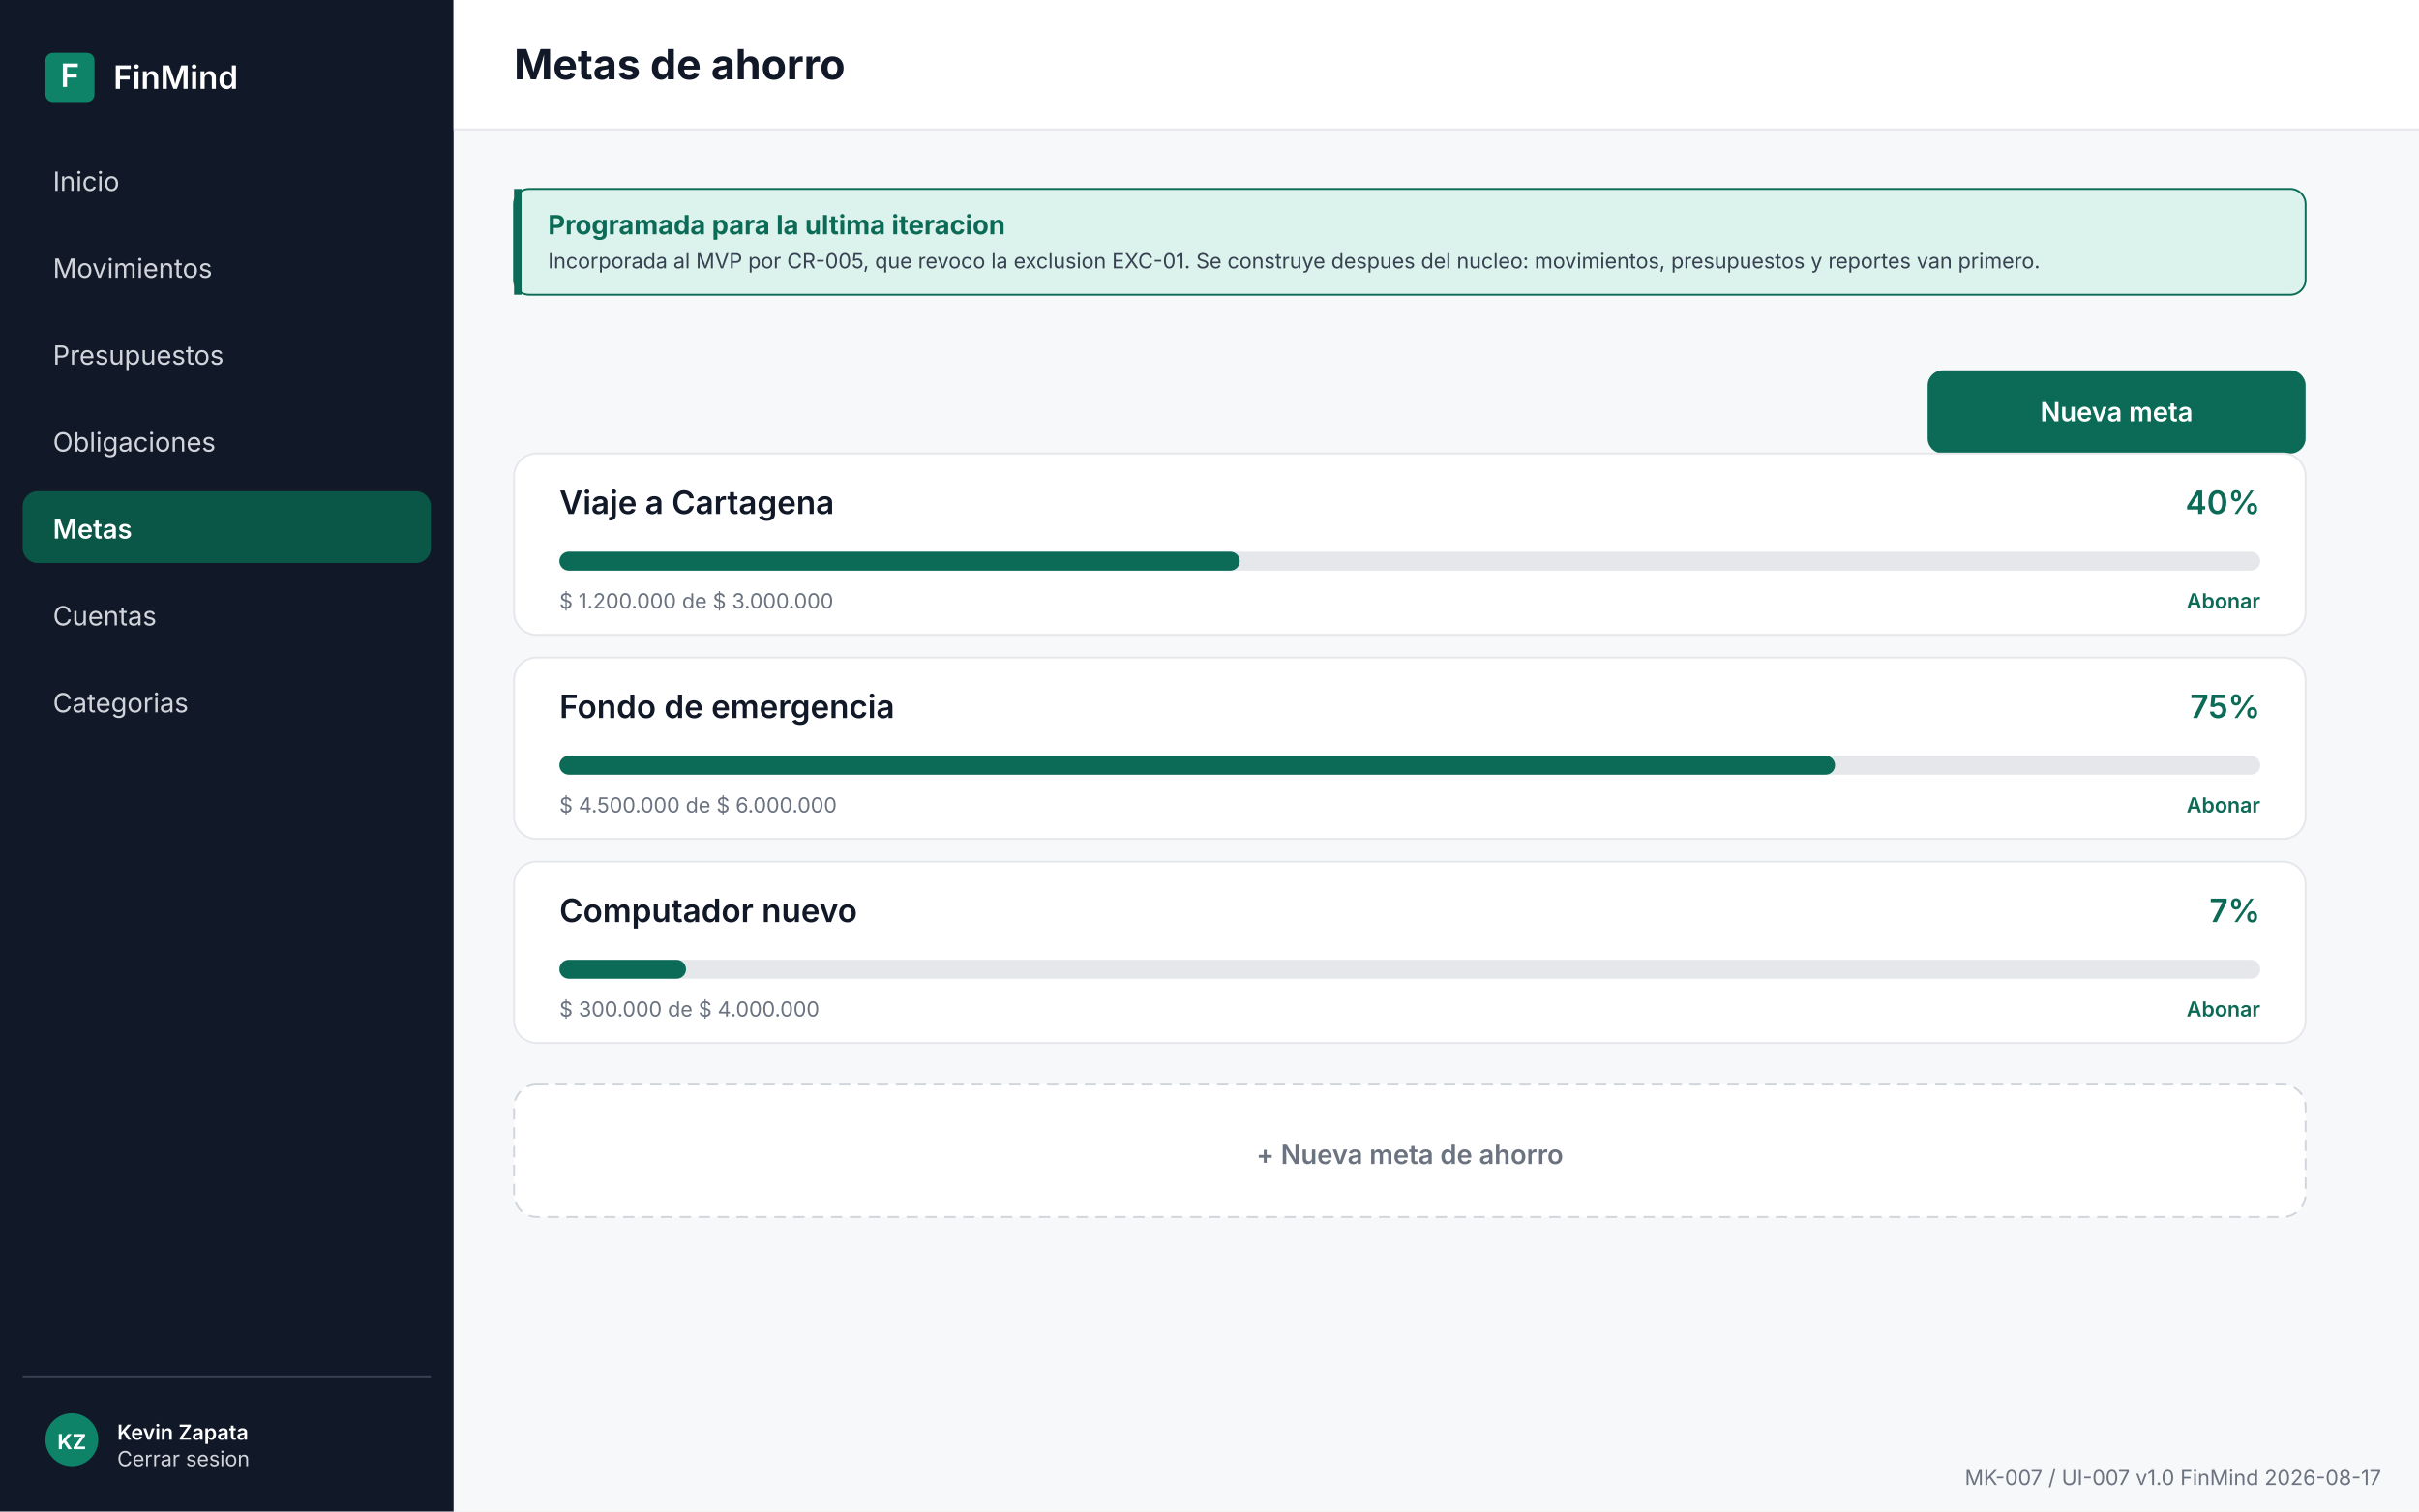
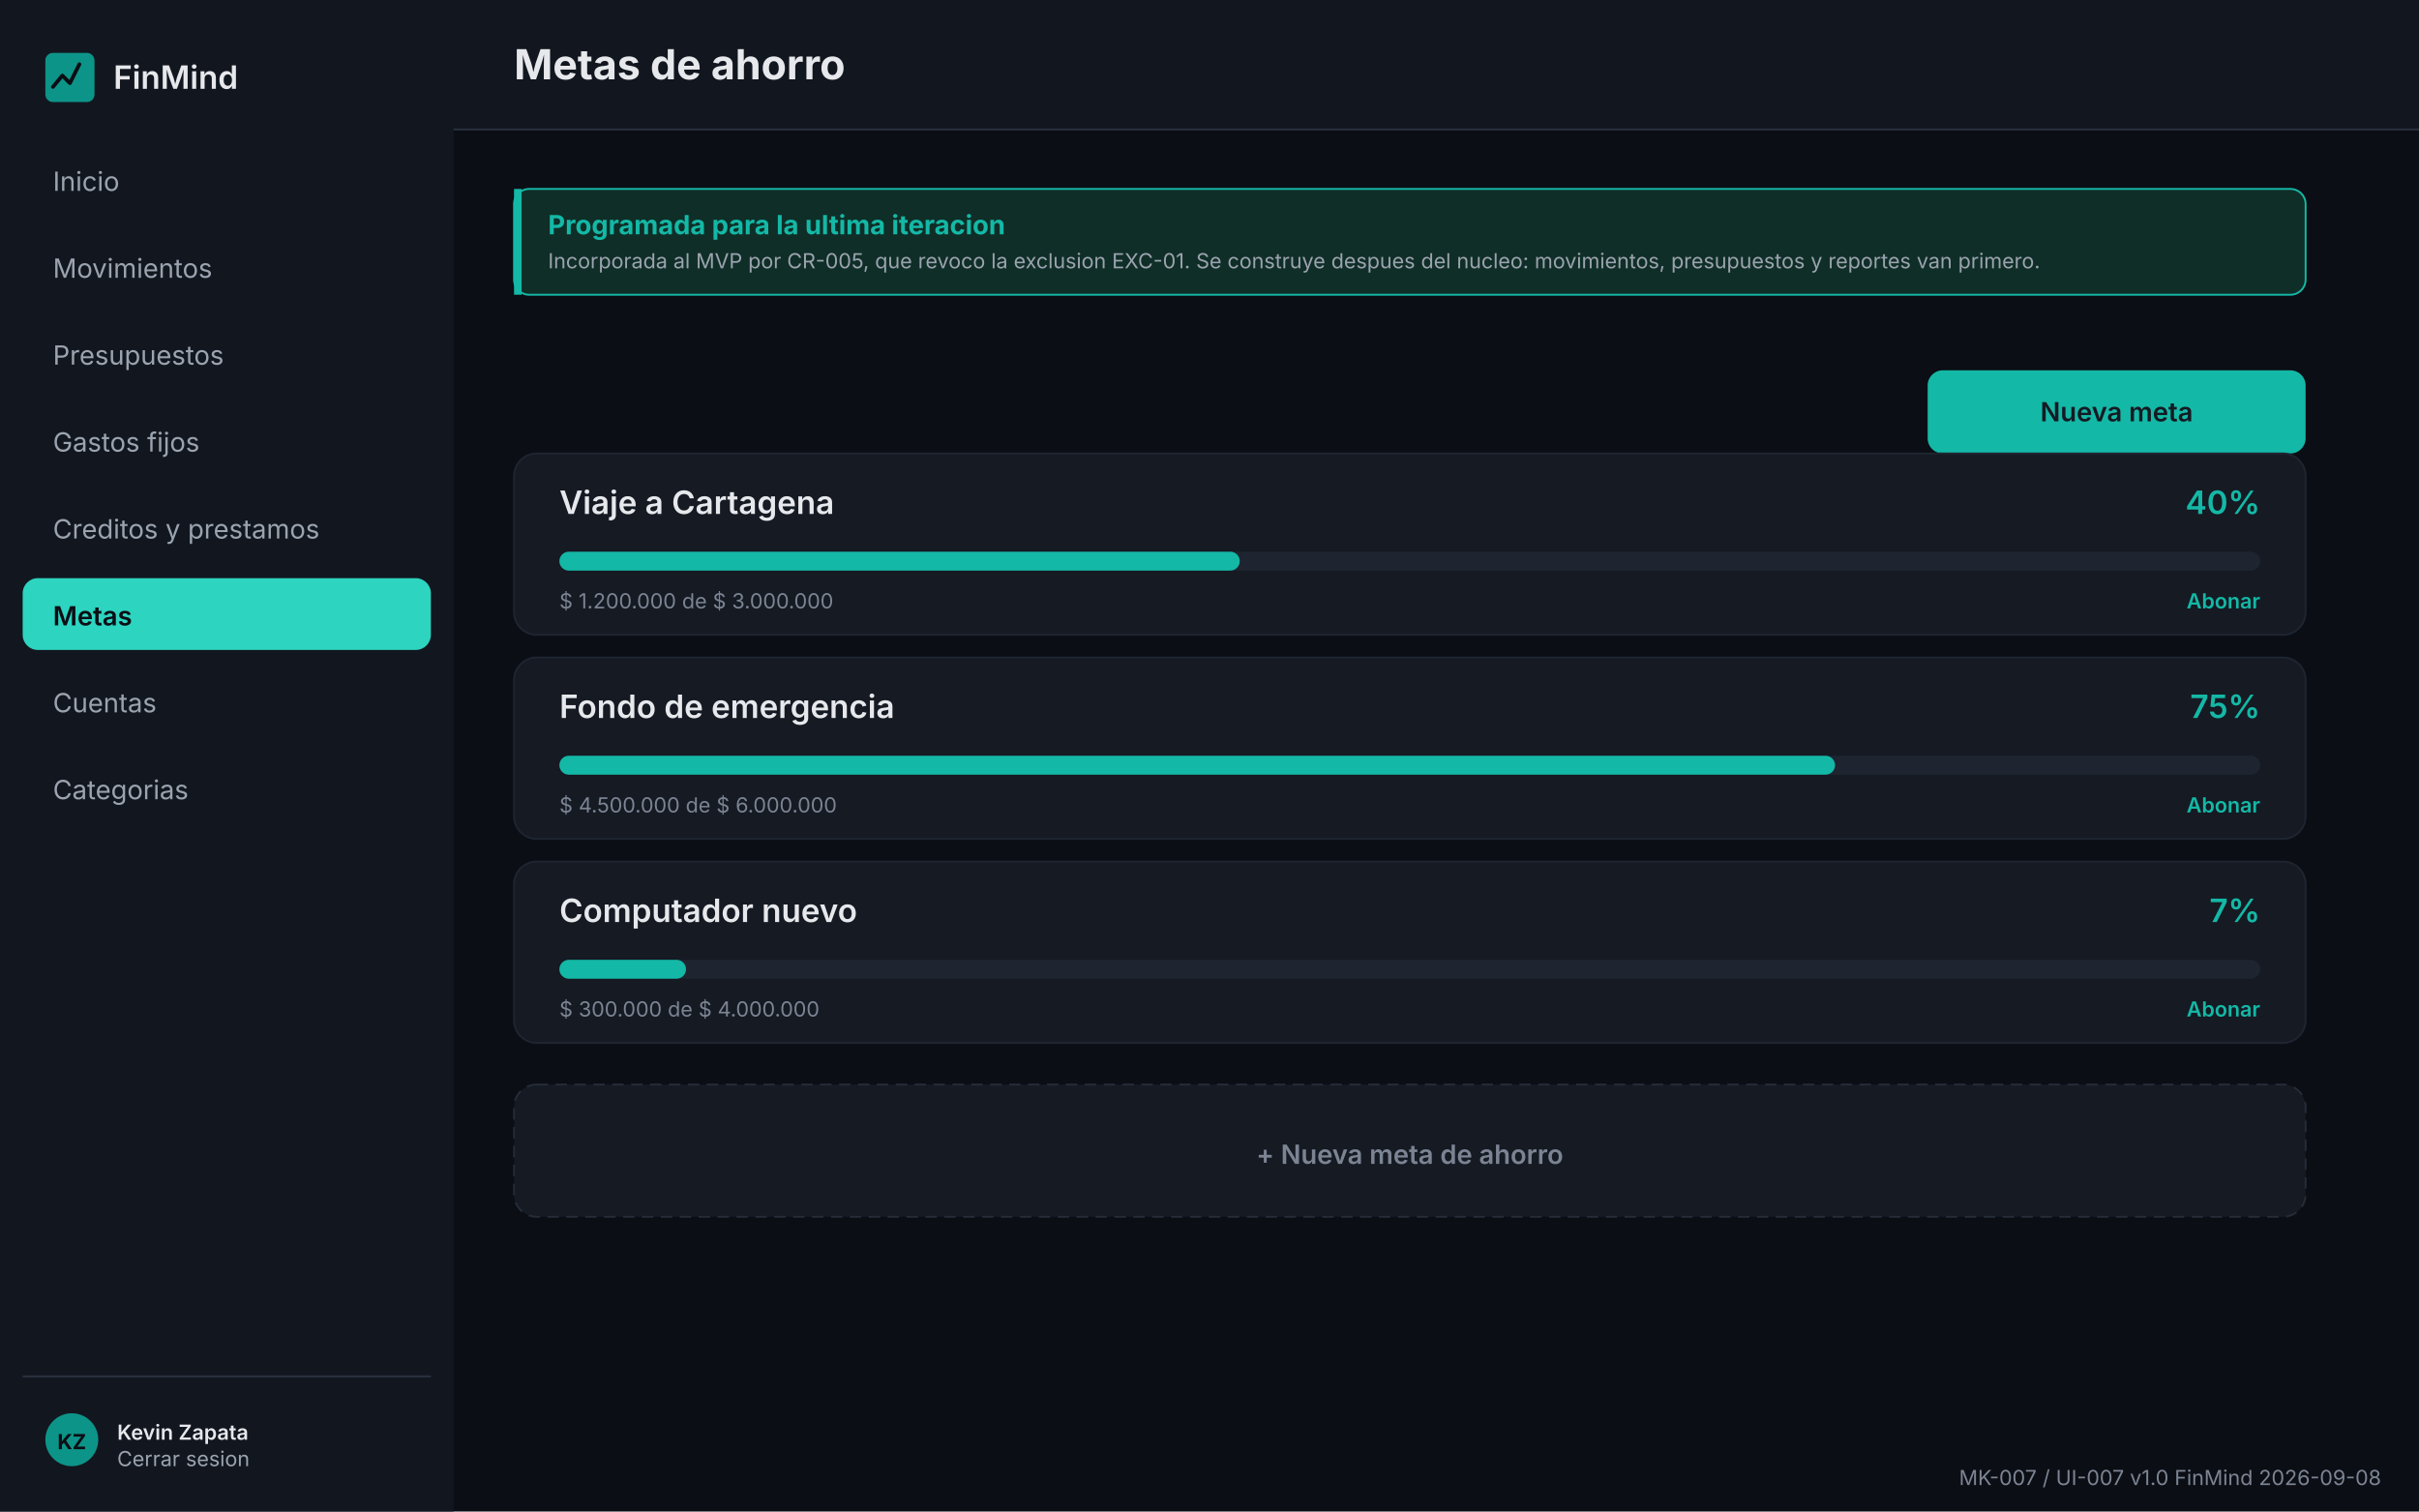
<svg xmlns="http://www.w3.org/2000/svg" viewBox="0 0 1280 800" width="1280" height="800" role="img" aria-labelledby="t d">
-   <rect x="0" y="0" width="1280" height="800" rx="0" fill="#F7F8FA" />
-   <rect x="0" y="0" width="240" height="800" rx="0" fill="#111827" />
-   <rect x="24" y="28" width="26" height="26" rx="4" fill="#0E8368" />
-   <text x="37" y="46" font-family="Inter, 'Segoe UI', system-ui, sans-serif" font-size="17" font-weight="600" fill="#FFFFFF" text-anchor="middle">F</text>
-   <text x="60" y="47" font-family="Inter, 'Segoe UI', system-ui, sans-serif" font-size="17" font-weight="600" fill="#FFFFFF" text-anchor="start">FinMind</text>
-   <text x="28" y="101" font-family="Inter, 'Segoe UI', system-ui, sans-serif" font-size="14" font-weight="400" fill="#D1D5DB" text-anchor="start">Inicio</text>
-   <text x="28" y="147" font-family="Inter, 'Segoe UI', system-ui, sans-serif" font-size="14" font-weight="400" fill="#D1D5DB" text-anchor="start">Movimientos</text>
-   <text x="28" y="193" font-family="Inter, 'Segoe UI', system-ui, sans-serif" font-size="14" font-weight="400" fill="#D1D5DB" text-anchor="start">Presupuestos</text>
-   <text x="28" y="239" font-family="Inter, 'Segoe UI', system-ui, sans-serif" font-size="14" font-weight="400" fill="#D1D5DB" text-anchor="start">Obligaciones</text>
-   <rect x="12" y="260" width="216" height="38" rx="8" fill="#0A5647" />
-   <text x="28" y="285" font-family="Inter, 'Segoe UI', system-ui, sans-serif" font-size="14" font-weight="600" fill="#FFFFFF" text-anchor="start">Metas</text>
-   <text x="28" y="331" font-family="Inter, 'Segoe UI', system-ui, sans-serif" font-size="14" font-weight="400" fill="#D1D5DB" text-anchor="start">Cuentas</text>
-   <text x="28" y="377" font-family="Inter, 'Segoe UI', system-ui, sans-serif" font-size="14" font-weight="400" fill="#D1D5DB" text-anchor="start">Categorias</text>
-   <rect x="12" y="728" width="216" height="1" rx="0" fill="#374151" />
-   <rect x="24" y="748" width="28" height="28" rx="14" fill="#0E8368" />
-   <text x="38" y="767" font-family="Inter, 'Segoe UI', system-ui, sans-serif" font-size="11" font-weight="700" fill="#FFFFFF" text-anchor="middle">KZ</text>
-   <text x="62" y="762" font-family="Inter, 'Segoe UI', system-ui, sans-serif" font-size="11" font-weight="600" fill="#FFFFFF" text-anchor="start">Kevin Zapata</text>
-   <text x="62" y="776" font-family="Inter, 'Segoe UI', system-ui, sans-serif" font-size="11" font-weight="400" fill="#D1D5DB" text-anchor="start">Cerrar sesion</text>
-   <rect x="240" y="0" width="1040" height="68" rx="0" fill="#FFFFFF" />
-   <rect x="240" y="68" width="1040" height="1" rx="0" fill="#E5E7EB" />
-   <text x="272" y="42" font-family="Inter, 'Segoe UI', system-ui, sans-serif" font-size="22" font-weight="700" fill="#111827" text-anchor="start">Metas de ahorro</text>
-   <rect x="272" y="100" width="948" height="56" rx="8" fill="#DCF2EC" stroke="#0B6B57" stroke-width="1" />
-   <rect x="272" y="100" width="4" height="56" rx="0" fill="#0B6B57" />
-   <text x="290" y="124" font-family="Inter, 'Segoe UI', system-ui, sans-serif" font-size="14" font-weight="700" fill="#0B6B57" text-anchor="start">Programada para la ultima iteracion</text>
-   <text x="290" y="142" font-family="Inter, 'Segoe UI', system-ui, sans-serif" font-size="11" font-weight="400" fill="#374151" text-anchor="start">Incorporada al MVP por CR-005, que revoco la exclusion EXC-01. Se construye despues del nucleo: movimientos, presupuestos y reportes van primero.</text>
-   <rect x="1020" y="196" width="200" height="44" rx="8" fill="#0B6B57" />
-   <text x="1120.0" y="223.0" font-family="Inter, 'Segoe UI', system-ui, sans-serif" font-size="14" font-weight="600" fill="#FFFFFF" text-anchor="middle">Nueva meta</text>
-   <rect x="272" y="240" width="948" height="96" rx="12" fill="#FFFFFF" stroke="#E5E7EB" stroke-width="1" />
-   <text x="296" y="272" font-family="Inter, 'Segoe UI', system-ui, sans-serif" font-size="17" font-weight="600" fill="#111827" text-anchor="start">Viaje a Cartagena</text>
-   <text x="1196" y="272" font-family="Inter, 'Segoe UI', system-ui, sans-serif" font-size="17" font-weight="600" fill="#0B6B57" text-anchor="end">40%</text>
-   <rect x="296" y="292" width="900" height="10" rx="5" fill="#E5E7EB" />
-   <rect x="296" y="292" width="360" height="10" rx="5" fill="#0B6B57" />
-   <text x="296" y="322" font-family="Inter, 'Segoe UI', system-ui, sans-serif" font-size="11" font-weight="400" fill="#6B7280" text-anchor="start">$ 1.200.000 de $ 3.000.000</text>
-   <text x="1196" y="322" font-family="Inter, 'Segoe UI', system-ui, sans-serif" font-size="11" font-weight="600" fill="#0B6B57" text-anchor="end">Abonar</text>
-   <rect x="272" y="348" width="948" height="96" rx="12" fill="#FFFFFF" stroke="#E5E7EB" stroke-width="1" />
-   <text x="296" y="380" font-family="Inter, 'Segoe UI', system-ui, sans-serif" font-size="17" font-weight="600" fill="#111827" text-anchor="start">Fondo de emergencia</text>
-   <text x="1196" y="380" font-family="Inter, 'Segoe UI', system-ui, sans-serif" font-size="17" font-weight="600" fill="#0B6B57" text-anchor="end">75%</text>
-   <rect x="296" y="400" width="900" height="10" rx="5" fill="#E5E7EB" />
-   <rect x="296" y="400" width="675" height="10" rx="5" fill="#0B6B57" />
-   <text x="296" y="430" font-family="Inter, 'Segoe UI', system-ui, sans-serif" font-size="11" font-weight="400" fill="#6B7280" text-anchor="start">$ 4.500.000 de $ 6.000.000</text>
-   <text x="1196" y="430" font-family="Inter, 'Segoe UI', system-ui, sans-serif" font-size="11" font-weight="600" fill="#0B6B57" text-anchor="end">Abonar</text>
-   <rect x="272" y="456" width="948" height="96" rx="12" fill="#FFFFFF" stroke="#E5E7EB" stroke-width="1" />
-   <text x="296" y="488" font-family="Inter, 'Segoe UI', system-ui, sans-serif" font-size="17" font-weight="600" fill="#111827" text-anchor="start">Computador nuevo</text>
-   <text x="1196" y="488" font-family="Inter, 'Segoe UI', system-ui, sans-serif" font-size="17" font-weight="600" fill="#0B6B57" text-anchor="end">7%</text>
-   <rect x="296" y="508" width="900" height="10" rx="5" fill="#E5E7EB" />
-   <rect x="296" y="508" width="67" height="10" rx="5" fill="#0B6B57" />
-   <text x="296" y="538" font-family="Inter, 'Segoe UI', system-ui, sans-serif" font-size="11" font-weight="400" fill="#6B7280" text-anchor="start">$ 300.000 de $ 4.000.000</text>
-   <text x="1196" y="538" font-family="Inter, 'Segoe UI', system-ui, sans-serif" font-size="11" font-weight="600" fill="#0B6B57" text-anchor="end">Abonar</text>
-   <rect x="272" y="574" width="948" height="70" rx="12" fill="#FFFFFF" stroke="#D1D5DB" stroke-width="1" stroke-dasharray="6 4" />
-   <text x="746" y="616" font-family="Inter, 'Segoe UI', system-ui, sans-serif" font-size="14" font-weight="600" fill="#6B7280" text-anchor="middle">+  Nueva meta de ahorro</text>
-   <text x="1260" y="786" font-family="Inter, 'Segoe UI', system-ui, sans-serif" font-size="11" font-weight="400" fill="#6B7280" text-anchor="end">MK-007 / UI-007  v1.0  FinMind  2026-08-17</text>
+   <rect x="0" y="0" width="1280" height="800" rx="0" fill="#0B0E14" />
+   <rect x="0" y="0" width="240" height="800" rx="0" fill="#12171F" />
+   <rect x="24" y="28" width="26" height="26" rx="4" fill="#0D9488" />
+   <polyline points="28,46 33,40 37,44 42,34" fill="none" stroke="#0B0E14" stroke-width="2" stroke-linecap="round" stroke-linejoin="round" />
+   <text x="60" y="47" font-family="Inter, 'Segoe UI', system-ui, sans-serif" font-size="17" font-weight="600" fill="#E6E8EC" text-anchor="start">FinMind</text>
+   <text x="28" y="101" font-family="Inter, 'Segoe UI', system-ui, sans-serif" font-size="14" font-weight="400" fill="#9BA3AF" text-anchor="start">Inicio</text>
+   <text x="28" y="147" font-family="Inter, 'Segoe UI', system-ui, sans-serif" font-size="14" font-weight="400" fill="#9BA3AF" text-anchor="start">Movimientos</text>
+   <text x="28" y="193" font-family="Inter, 'Segoe UI', system-ui, sans-serif" font-size="14" font-weight="400" fill="#9BA3AF" text-anchor="start">Presupuestos</text>
+   <text x="28" y="239" font-family="Inter, 'Segoe UI', system-ui, sans-serif" font-size="14" font-weight="400" fill="#9BA3AF" text-anchor="start">Gastos fijos</text>
+   <text x="28" y="285" font-family="Inter, 'Segoe UI', system-ui, sans-serif" font-size="14" font-weight="400" fill="#9BA3AF" text-anchor="start">Creditos y prestamos</text>
+   <rect x="12" y="306" width="216" height="38" rx="8" fill="#2DD4BF" />
+   <text x="28" y="331" font-family="Inter, 'Segoe UI', system-ui, sans-serif" font-size="14" font-weight="600" fill="#0B0E14" text-anchor="start">Metas</text>
+   <text x="28" y="377" font-family="Inter, 'Segoe UI', system-ui, sans-serif" font-size="14" font-weight="400" fill="#9BA3AF" text-anchor="start">Cuentas</text>
+   <text x="28" y="423" font-family="Inter, 'Segoe UI', system-ui, sans-serif" font-size="14" font-weight="400" fill="#9BA3AF" text-anchor="start">Categorias</text>
+   <rect x="12" y="728" width="216" height="1" rx="0" fill="#2A3240" />
+   <rect x="24" y="748" width="28" height="28" rx="14" fill="#0D9488" />
+   <text x="38" y="767" font-family="Inter, 'Segoe UI', system-ui, sans-serif" font-size="11" font-weight="700" fill="#0B0E14" text-anchor="middle">KZ</text>
+   <text x="62" y="762" font-family="Inter, 'Segoe UI', system-ui, sans-serif" font-size="11" font-weight="600" fill="#E6E8EC" text-anchor="start">Kevin Zapata</text>
+   <text x="62" y="776" font-family="Inter, 'Segoe UI', system-ui, sans-serif" font-size="11" font-weight="400" fill="#9BA3AF" text-anchor="start">Cerrar sesion</text>
+   <rect x="240" y="0" width="1040" height="68" rx="0" fill="#12171F" />
+   <rect x="240" y="68" width="1040" height="1" rx="0" fill="#2A3240" />
+   <text x="272" y="42" font-family="Inter, 'Segoe UI', system-ui, sans-serif" font-size="22" font-weight="700" fill="#E6E8EC" text-anchor="start">Metas de ahorro</text>
+   <rect x="272" y="100" width="948" height="56" rx="8" fill="#0F2E27" stroke="#14B8A6" stroke-width="1" />
+   <rect x="272" y="100" width="4" height="56" rx="0" fill="#14B8A6" />
+   <text x="290" y="124" font-family="Inter, 'Segoe UI', system-ui, sans-serif" font-size="14" font-weight="700" fill="#14B8A6" text-anchor="start">Programada para la ultima iteracion</text>
+   <text x="290" y="142" font-family="Inter, 'Segoe UI', system-ui, sans-serif" font-size="11" font-weight="400" fill="#9BA3AF" text-anchor="start">Incorporada al MVP por CR-005, que revoco la exclusion EXC-01. Se construye despues del nucleo: movimientos, presupuestos y reportes van primero.</text>
+   <rect x="1020" y="196" width="200" height="44" rx="8" fill="#14B8A6" />
+   <text x="1120.0" y="223.0" font-family="Inter, 'Segoe UI', system-ui, sans-serif" font-size="14" font-weight="600" fill="#151A23" text-anchor="middle">Nueva meta</text>
+   <rect x="272" y="240" width="948" height="96" rx="12" fill="#151A23" stroke="#1E2530" stroke-width="1" />
+   <text x="296" y="272" font-family="Inter, 'Segoe UI', system-ui, sans-serif" font-size="17" font-weight="600" fill="#E6E8EC" text-anchor="start">Viaje a Cartagena</text>
+   <text x="1196" y="272" font-family="Inter, 'Segoe UI', system-ui, sans-serif" font-size="17" font-weight="600" fill="#14B8A6" text-anchor="end">40%</text>
+   <rect x="296" y="292" width="900" height="10" rx="5" fill="#1E2530" />
+   <rect x="296" y="292" width="360" height="10" rx="5" fill="#14B8A6" />
+   <text x="296" y="322" font-family="Inter, 'Segoe UI', system-ui, sans-serif" font-size="11" font-weight="400" fill="#7C8493" text-anchor="start">$ 1.200.000 de $ 3.000.000</text>
+   <text x="1196" y="322" font-family="Inter, 'Segoe UI', system-ui, sans-serif" font-size="11" font-weight="600" fill="#14B8A6" text-anchor="end">Abonar</text>
+   <rect x="272" y="348" width="948" height="96" rx="12" fill="#151A23" stroke="#1E2530" stroke-width="1" />
+   <text x="296" y="380" font-family="Inter, 'Segoe UI', system-ui, sans-serif" font-size="17" font-weight="600" fill="#E6E8EC" text-anchor="start">Fondo de emergencia</text>
+   <text x="1196" y="380" font-family="Inter, 'Segoe UI', system-ui, sans-serif" font-size="17" font-weight="600" fill="#14B8A6" text-anchor="end">75%</text>
+   <rect x="296" y="400" width="900" height="10" rx="5" fill="#1E2530" />
+   <rect x="296" y="400" width="675" height="10" rx="5" fill="#14B8A6" />
+   <text x="296" y="430" font-family="Inter, 'Segoe UI', system-ui, sans-serif" font-size="11" font-weight="400" fill="#7C8493" text-anchor="start">$ 4.500.000 de $ 6.000.000</text>
+   <text x="1196" y="430" font-family="Inter, 'Segoe UI', system-ui, sans-serif" font-size="11" font-weight="600" fill="#14B8A6" text-anchor="end">Abonar</text>
+   <rect x="272" y="456" width="948" height="96" rx="12" fill="#151A23" stroke="#1E2530" stroke-width="1" />
+   <text x="296" y="488" font-family="Inter, 'Segoe UI', system-ui, sans-serif" font-size="17" font-weight="600" fill="#E6E8EC" text-anchor="start">Computador nuevo</text>
+   <text x="1196" y="488" font-family="Inter, 'Segoe UI', system-ui, sans-serif" font-size="17" font-weight="600" fill="#14B8A6" text-anchor="end">7%</text>
+   <rect x="296" y="508" width="900" height="10" rx="5" fill="#1E2530" />
+   <rect x="296" y="508" width="67" height="10" rx="5" fill="#14B8A6" />
+   <text x="296" y="538" font-family="Inter, 'Segoe UI', system-ui, sans-serif" font-size="11" font-weight="400" fill="#7C8493" text-anchor="start">$ 300.000 de $ 4.000.000</text>
+   <text x="1196" y="538" font-family="Inter, 'Segoe UI', system-ui, sans-serif" font-size="11" font-weight="600" fill="#14B8A6" text-anchor="end">Abonar</text>
+   <rect x="272" y="574" width="948" height="70" rx="12" fill="#151A23" stroke="#252C38" stroke-width="1" stroke-dasharray="6 4" />
+   <text x="746" y="616" font-family="Inter, 'Segoe UI', system-ui, sans-serif" font-size="14" font-weight="600" fill="#7C8493" text-anchor="middle">+  Nueva meta de ahorro</text>
+   <text x="1260" y="786" font-family="Inter, 'Segoe UI', system-ui, sans-serif" font-size="11" font-weight="400" fill="#7C8493" text-anchor="end">MK-007 / UI-007  v1.0  FinMind  2026-09-08</text>
</svg>
